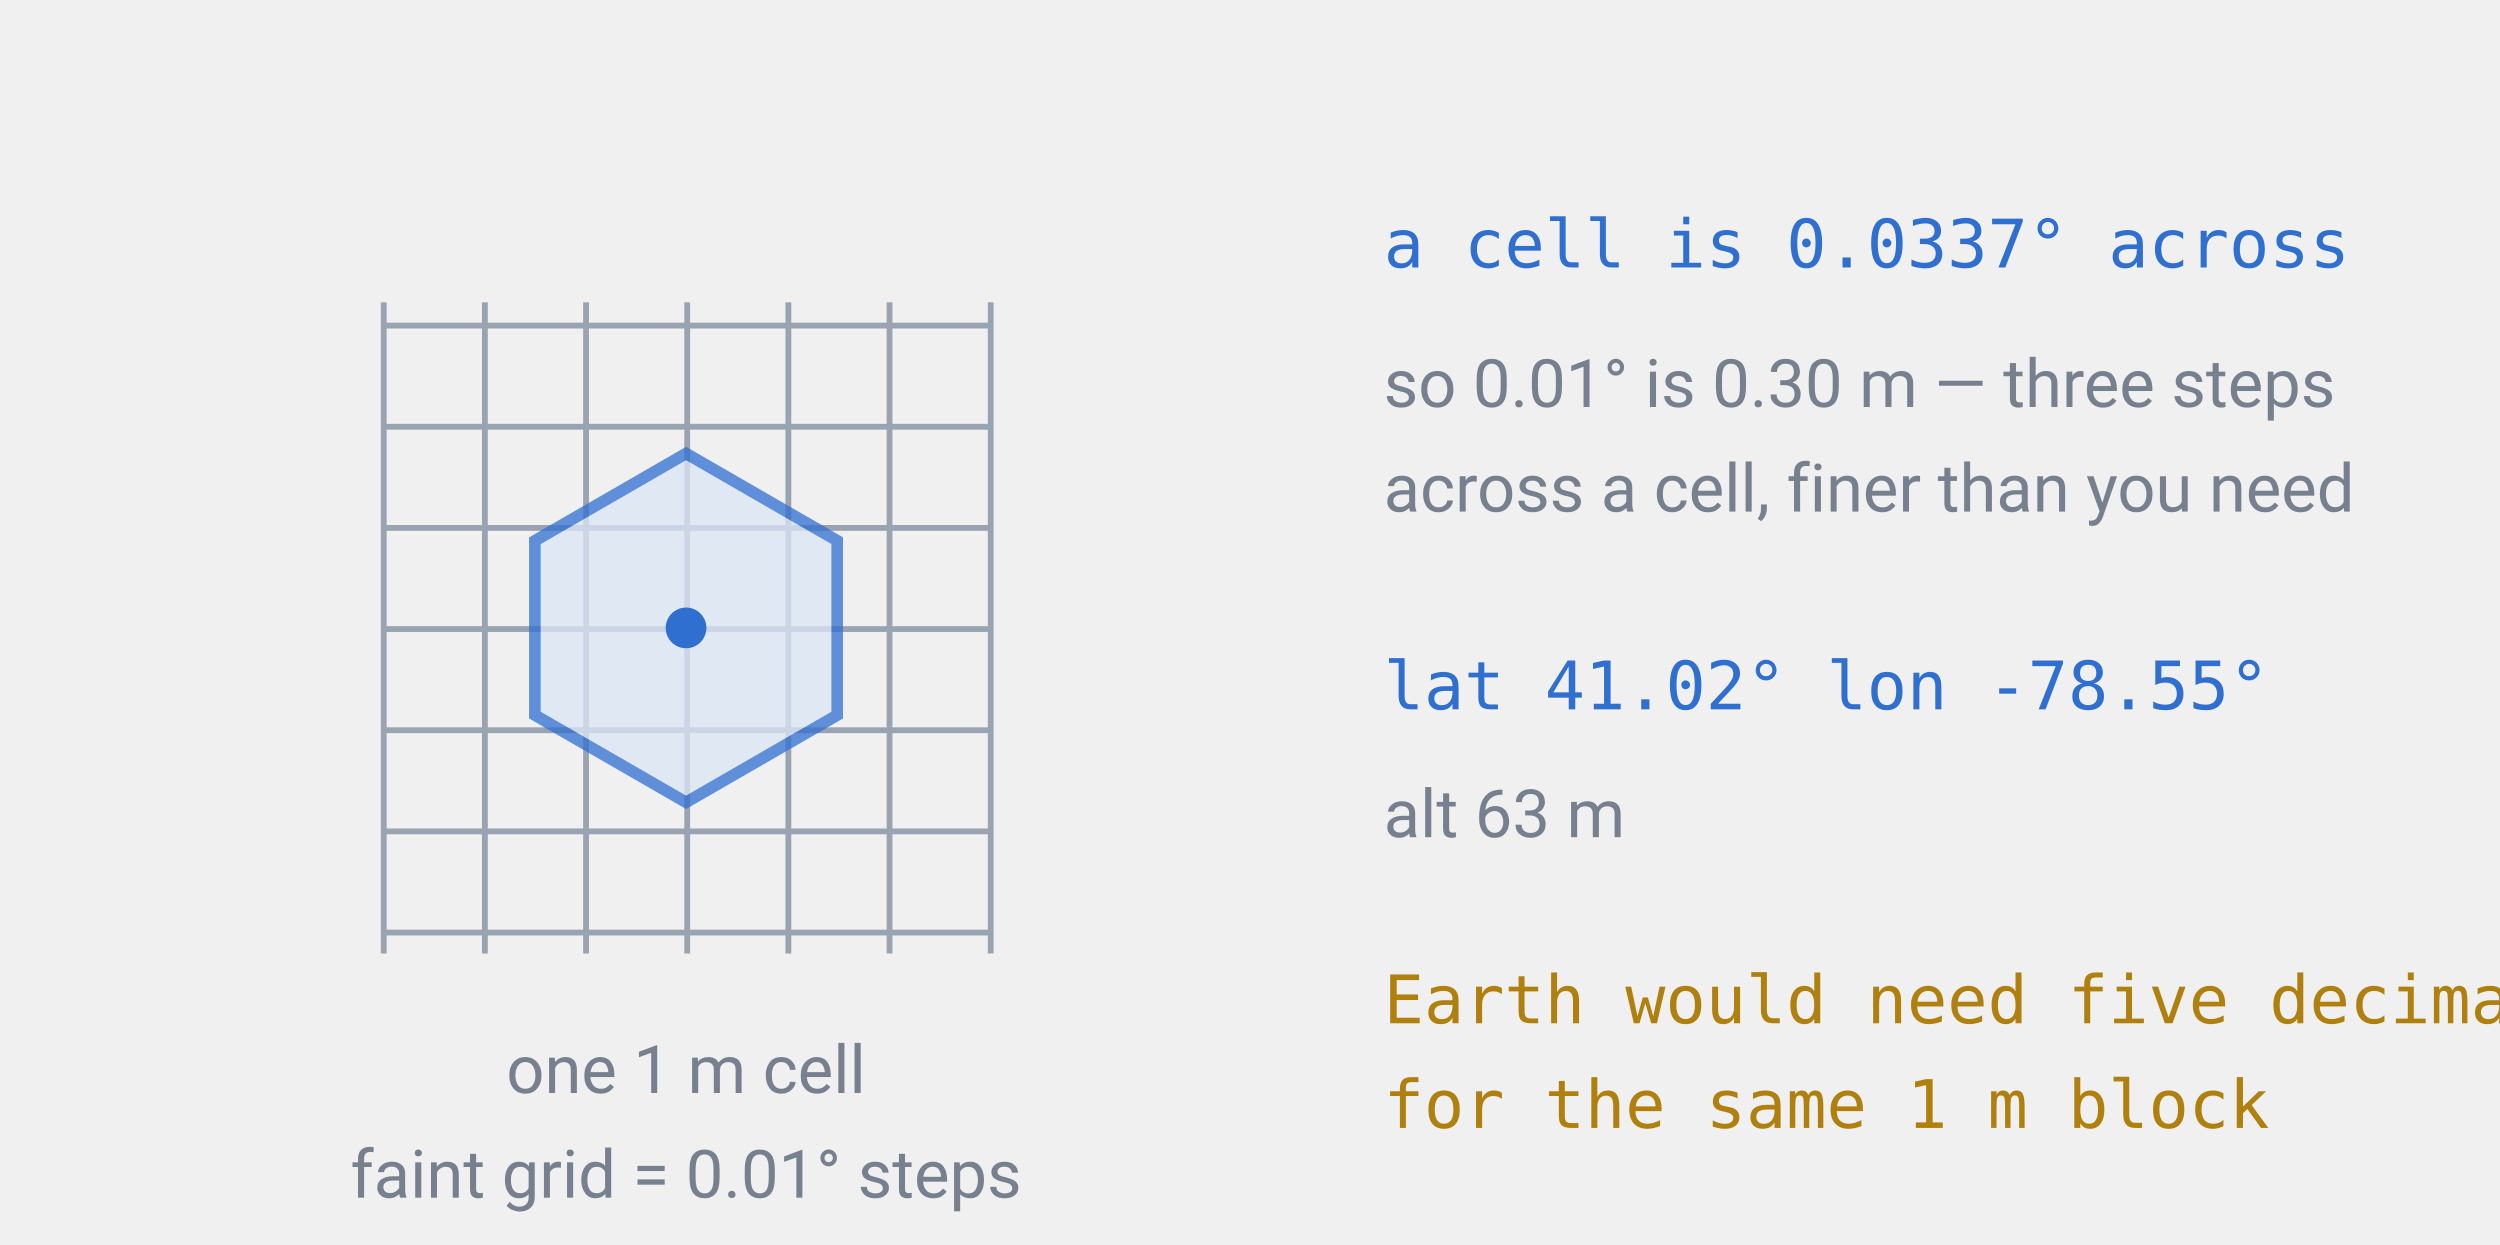
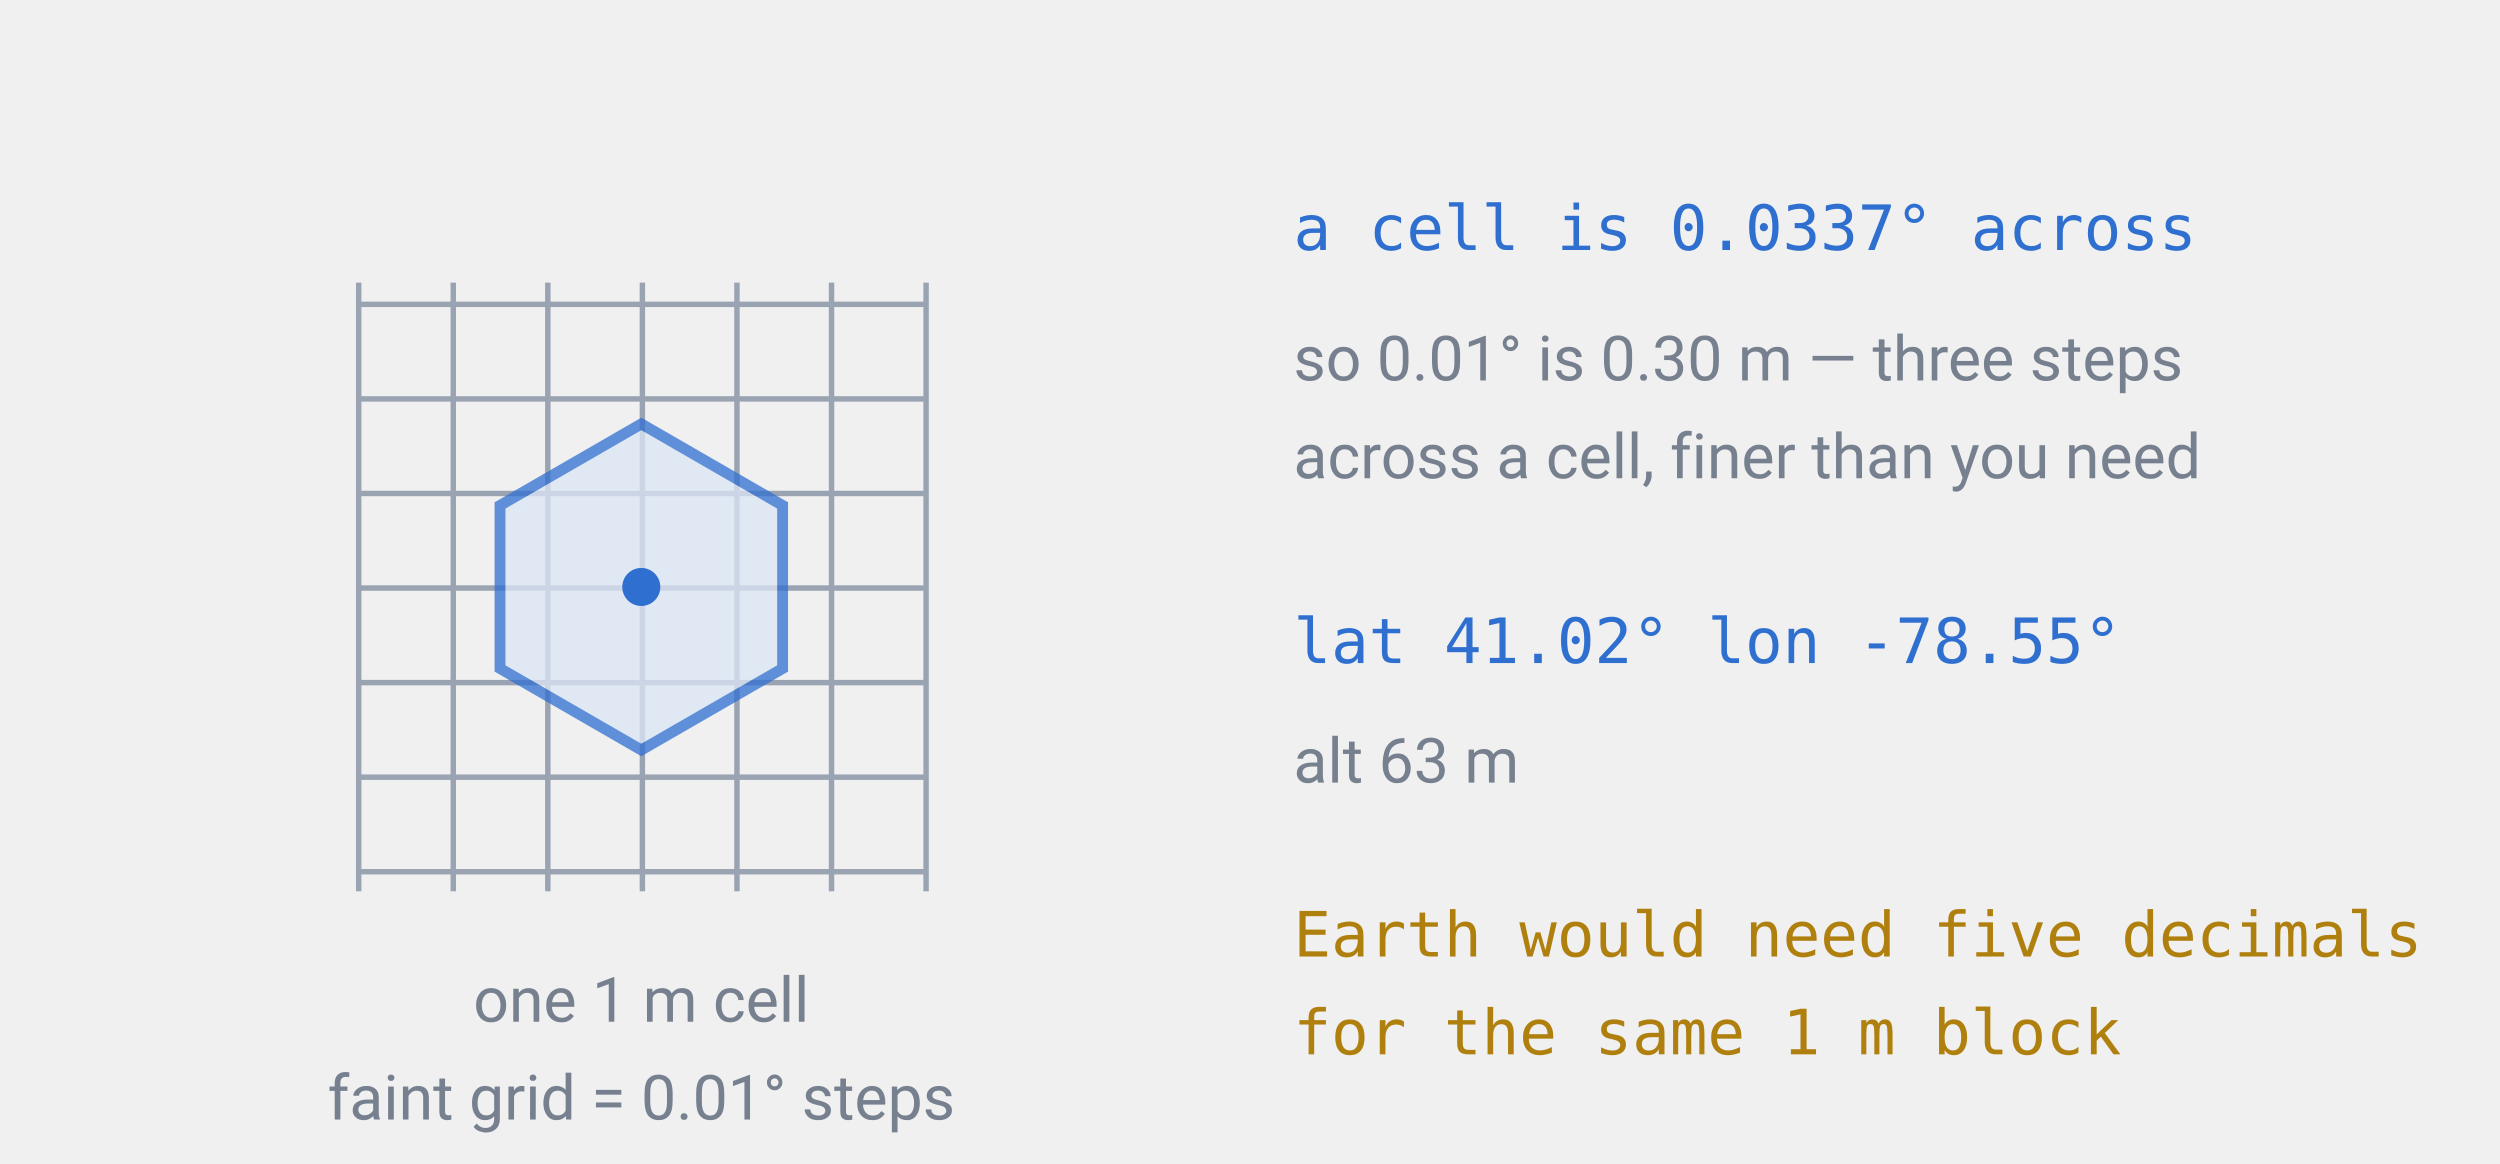
- <svg xmlns="http://www.w3.org/2000/svg" viewBox="0 0 430 214" width="430" height="214">
+ <svg xmlns="http://www.w3.org/2000/svg" viewBox="0 0 460 214" width="460" height="214">
  <style>
  .cf-l{stroke:#9aa3b2;fill:none;stroke-width:1}
  .cf-m{stroke:#48505f;fill:none;stroke-width:1.5}
  .cf-fill{fill:#eceff5;stroke:#48505f;stroke-width:1.5}
  .cf-a{stroke:#2f6fd0;fill:none;stroke-width:2}
  .cf-af{fill:#dbe5f5;stroke:#2f6fd0;stroke-width:2}
  .cf-g{stroke:#b0800f;fill:none;stroke-width:2}
  .cf-gf{fill:#f5ead0;stroke:#b0800f;stroke-width:2}
  .cf-void{fill:#ffffff;stroke:#48505f;stroke-width:1.5}
  text{font-family:ui-sans-serif,-apple-system,"Segoe UI",Roboto,Helvetica,sans-serif;font-size:12px;fill:#39404d}
  text.cf-d{fill:#77808f;font-size:11.5px}
  text.cf-c{font-family:ui-monospace,SFMono-Regular,Menlo,Consolas,monospace;font-size:11.5px;fill:#2f6fd0}
  text.cf-gd{font-family:ui-monospace,SFMono-Regular,Menlo,Consolas,monospace;font-size:11.5px;fill:#b0800f}
  text.cf-big{font-size:14px;font-weight:600}
  @media (prefers-color-scheme:dark){
    .cf-l{stroke:#5c6577} .cf-m{stroke:#aeb6c4} .cf-fill{fill:#1b2333;stroke:#aeb6c4}
    .cf-a{stroke:#6aa2f0} .cf-af{fill:#1a2942;stroke:#6aa2f0}
    .cf-g{stroke:#e0b355} .cf-gf{fill:#2a2210;stroke:#e0b355}
    .cf-void{fill:#0f141d;stroke:#aeb6c4}
    text{fill:#d3d9e4} text.cf-d{fill:#98a1b2} text.cf-c{fill:#6aa2f0} text.cf-gd{fill:#e0b355}
  }
</style>
  <path class="cf-l" d="M66.0 52L66.0 164" />
  <path class="cf-l" d="M83.4 52L83.4 164" />
  <path class="cf-l" d="M100.8 52L100.8 164" />
  <path class="cf-l" d="M118.2 52L118.2 164" />
  <path class="cf-l" d="M135.6 52L135.6 164" />
  <path class="cf-l" d="M153.0 52L153.0 164" />
  <path class="cf-l" d="M170.4 52L170.4 164" />
  <path class="cf-l" d="M66 56.0L170 56.0" />
  <path class="cf-l" d="M66 73.4L170 73.4" />
  <path class="cf-l" d="M66 90.8L170 90.8" />
  <path class="cf-l" d="M66 108.2L170 108.2" />
  <path class="cf-l" d="M66 125.6L170 125.6" />
  <path class="cf-l" d="M66 143.0L170 143.0" />
  <path class="cf-l" d="M66 160.4L170 160.4" />
  <polygon class="cf-af" points="118.0,78.0 144.0,93.0 144.0,123.0 118.0,138.0 92.0,123.0 92.0,93.0" opacity="0.75" />
  <circle cx="118" cy="108" r="3.5" fill="#2f6fd0" />
  <text class="cf-d" x="118" y="188" text-anchor="middle">one 1 m cell</text>
  <text class="cf-d" x="118" y="206" text-anchor="middle">faint grid = 0.01° steps</text>
  <text class="cf-c" x="238" y="46">a cell is 0.0337° across</text>
  <text class="cf-d" x="238" y="70">so 0.01° is 0.30 m — three steps</text>
  <text class="cf-d" x="238" y="88">across a cell, finer than you need</text>
  <text class="cf-c" x="238" y="122">lat 41.02°  lon -78.55°</text>
  <text class="cf-d" x="238" y="144">alt 63 m</text>
  <text class="cf-gd" x="238" y="176">Earth would need five decimals</text>
  <text class="cf-gd" x="238" y="194">for the same 1 m block</text>
</svg>
